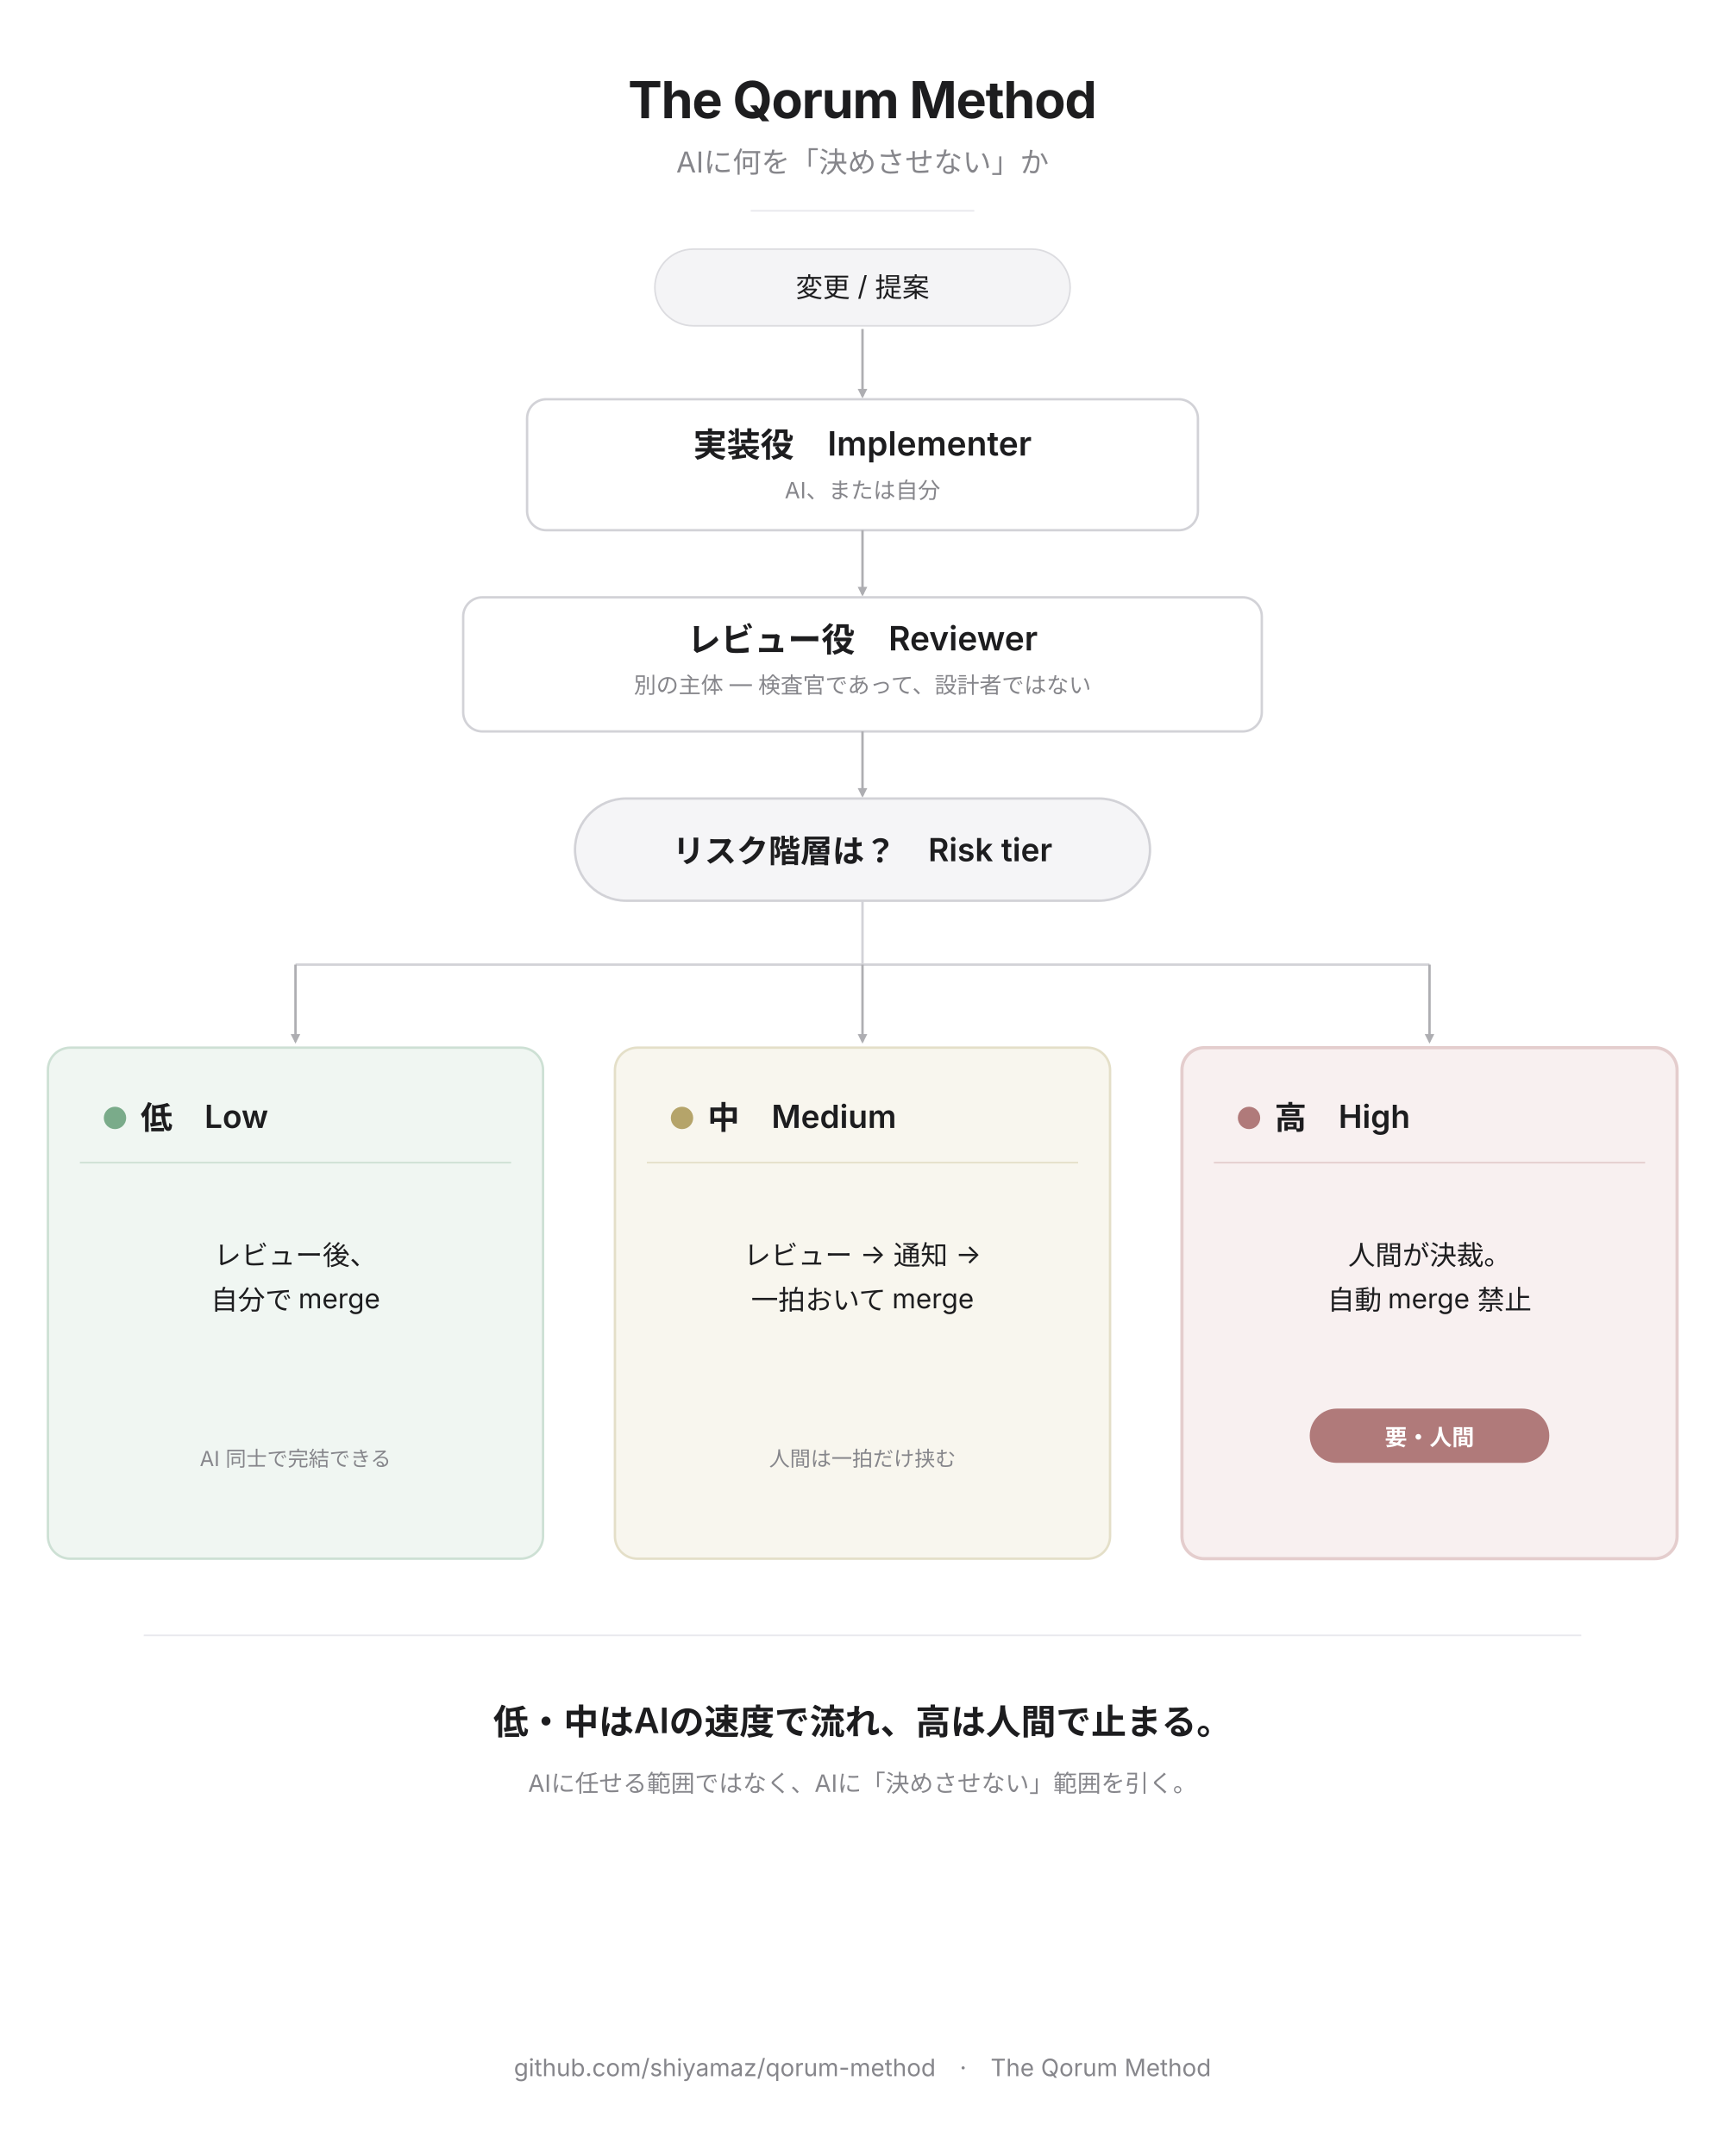
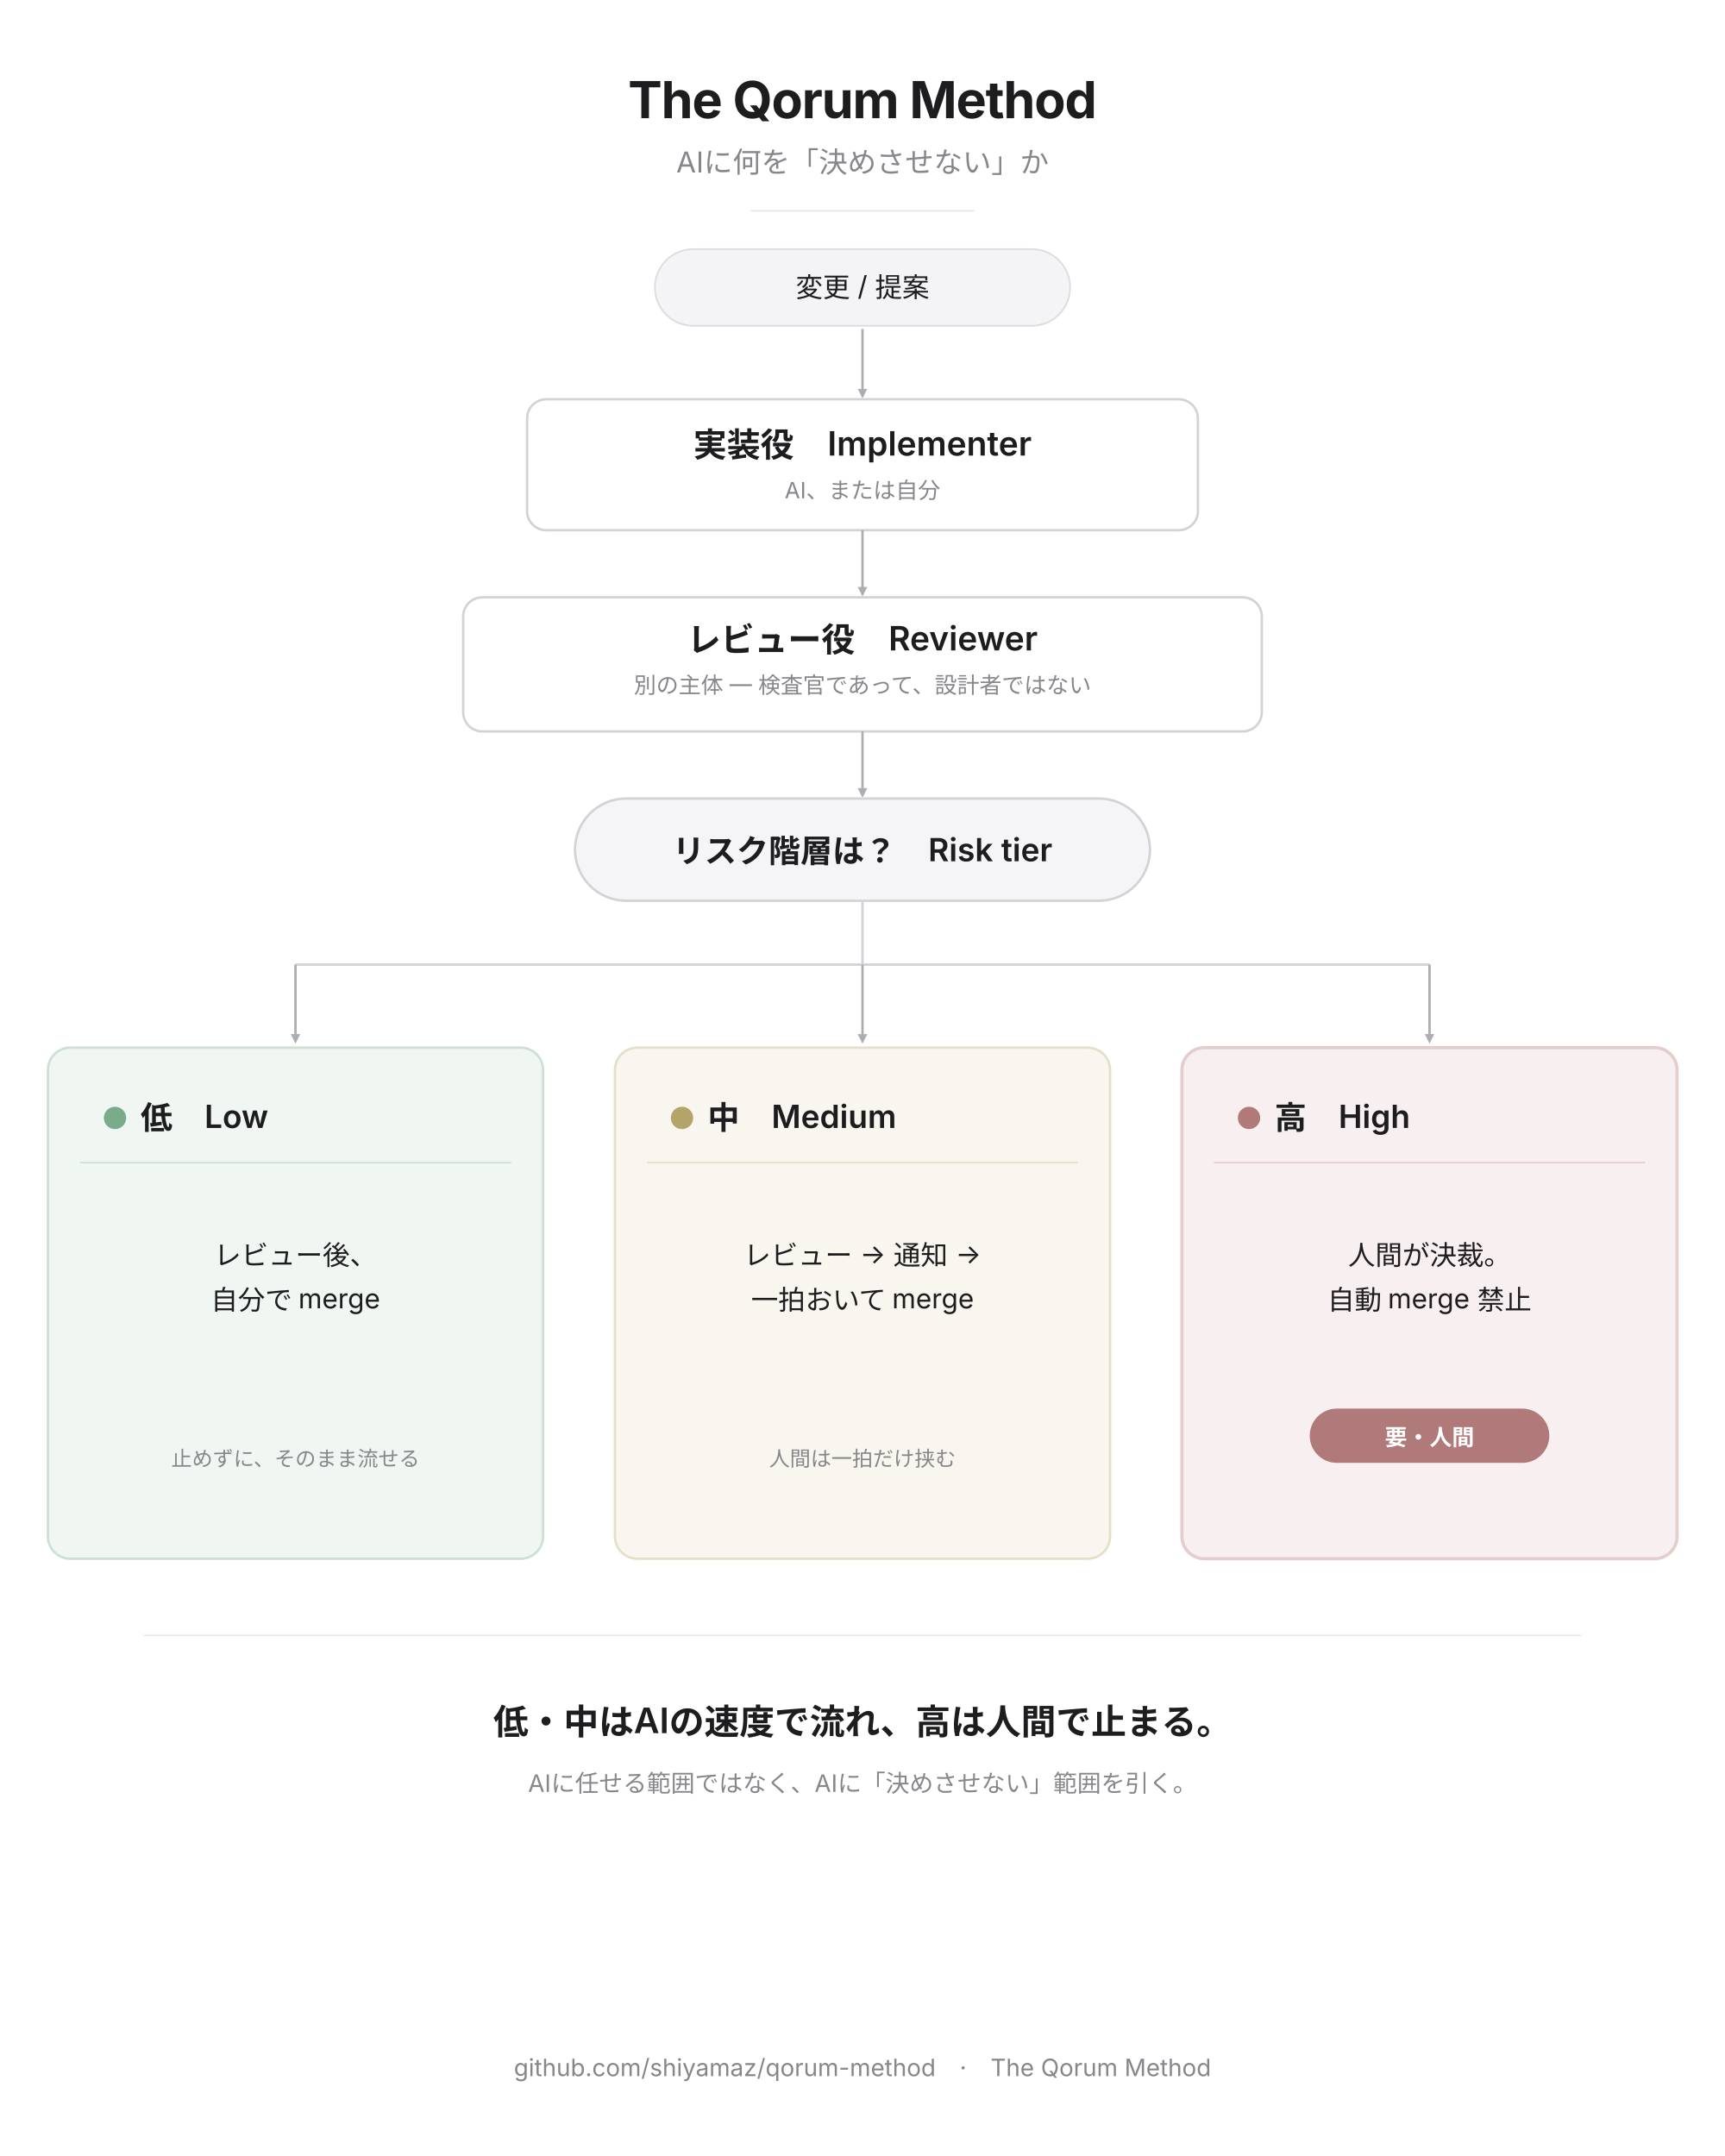
<svg xmlns="http://www.w3.org/2000/svg" viewBox="0 0 1080 1350" role="img" aria-labelledby="ttl desc">
  <style>text{font-family:-apple-system,"SF Pro Text","Hiragino Sans",sans-serif;}</style>
  <defs>
    <marker id="arw" markerWidth="9" markerHeight="9" refX="4.5" refY="3" orient="auto" markerUnits="userSpaceOnUse">
      <path d="M0,0 L6,3 L0,6 Z" fill="#aeaeb2" />
    </marker>
  </defs>
  <rect width="1080" height="1350" fill="#ffffff" />
  <text x="540" y="74" text-anchor="middle" font-size="32" font-weight="700" fill="#1d1d1f" letter-spacing="-0.6">The Qorum Method</text>
  <text x="540" y="108" text-anchor="middle" font-size="18" fill="#86868b">AIに何を「決めさせない」か</text>
  <line x1="470" y1="132" x2="610" y2="132" stroke="#e8e8ed" stroke-width="1" />
  <rect x="410" y="156" width="260" height="48" rx="24" fill="#f4f4f6" stroke="#dcdce0" stroke-width="1" />
  <text x="540" y="186" text-anchor="middle" font-size="17" fill="#1d1d1f">変更 / 提案</text>
  <line x1="540" y1="206" x2="540" y2="248" stroke="#aeaeb2" stroke-width="1.5" marker-end="url(#arw)" />
  <rect x="330" y="250" width="420" height="82" rx="12" fill="#ffffff" stroke="#d2d2d7" stroke-width="1.5" />
  <text x="540" y="286" text-anchor="middle" font-size="21" font-weight="600" fill="#1d1d1f">実装役　Implementer</text>
  <text x="540" y="312" text-anchor="middle" font-size="14" fill="#86868b">AI、または自分</text>
  <line x1="540" y1="332" x2="540" y2="372" stroke="#aeaeb2" stroke-width="1.5" marker-end="url(#arw)" />
  <rect x="290" y="374" width="500" height="84" rx="12" fill="#ffffff" stroke="#d2d2d7" stroke-width="1.5" />
  <text x="540" y="408" text-anchor="middle" font-size="21" font-weight="600" fill="#1d1d1f">レビュー役　Reviewer</text>
  <text x="540" y="434" text-anchor="middle" font-size="14" fill="#86868b">別の主体 — 検査官であって、設計者ではない</text>
  <line x1="540" y1="458" x2="540" y2="498" stroke="#aeaeb2" stroke-width="1.5" marker-end="url(#arw)" />
  <rect x="360" y="500" width="360" height="64" rx="32" fill="#f5f5f7" stroke="#d2d2d7" stroke-width="1.5" />
  <text x="540" y="540" text-anchor="middle" font-size="20" font-weight="600" fill="#1d1d1f">リスク階層は？　Risk tier</text>
  <line x1="540" y1="564" x2="540" y2="604" stroke="#d2d2d7" stroke-width="1.5" />
  <line x1="185" y1="604" x2="895" y2="604" stroke="#d2d2d7" stroke-width="1.5" />
  <line x1="185" y1="604" x2="185" y2="652" stroke="#aeaeb2" stroke-width="1.5" marker-end="url(#arw)" />
  <line x1="540" y1="604" x2="540" y2="652" stroke="#aeaeb2" stroke-width="1.5" marker-end="url(#arw)" />
  <line x1="895" y1="604" x2="895" y2="652" stroke="#aeaeb2" stroke-width="1.5" marker-end="url(#arw)" />
  <rect x="30" y="656" width="310" height="320" rx="14" fill="#f0f6f2" stroke="#cde0d4" stroke-width="1.5" />
  <circle cx="72" cy="700" r="7" fill="#7aab8a" />
  <text x="88" y="707" font-size="20" font-weight="600" fill="#1d1d1f">低　Low</text>
  <line x1="50" y1="728" x2="320" y2="728" stroke="#cde0d4" stroke-width="1" />
  <text x="185" y="792" text-anchor="middle" font-size="17" fill="#1d1d1f">レビュー後、</text>
  <text x="185" y="820" text-anchor="middle" font-size="17" fill="#1d1d1f">自分で merge</text>
-   <text x="185" y="918" text-anchor="middle" font-size="13" fill="#86868b">AI 同士で完結できる</text>
+   <text x="185" y="918" text-anchor="middle" font-size="13" fill="#86868b">止めずに、そのまま流せる</text>
  <rect x="385" y="656" width="310" height="320" rx="14" fill="#f8f6ee" stroke="#e4dfc8" stroke-width="1.5" />
  <circle cx="427" cy="700" r="7" fill="#b5a46a" />
  <text x="443" y="707" font-size="20" font-weight="600" fill="#1d1d1f">中　Medium</text>
  <line x1="405" y1="728" x2="675" y2="728" stroke="#e4dfc8" stroke-width="1" />
  <text x="540" y="792" text-anchor="middle" font-size="17" fill="#1d1d1f">レビュー → 通知 →</text>
  <text x="540" y="820" text-anchor="middle" font-size="17" fill="#1d1d1f">一拍おいて merge</text>
  <text x="540" y="918" text-anchor="middle" font-size="13" fill="#86868b">人間は一拍だけ挟む</text>
  <rect x="740" y="656" width="310" height="320" rx="14" fill="#f8f0f0" stroke="#e4cdcd" stroke-width="2" />
  <circle cx="782" cy="700" r="7" fill="#b07a7a" />
  <text x="798" y="707" font-size="20" font-weight="600" fill="#1d1d1f">高　High</text>
  <line x1="760" y1="728" x2="1030" y2="728" stroke="#e4cdcd" stroke-width="1" />
  <text x="895" y="792" text-anchor="middle" font-size="17" fill="#1d1d1f">人間が決裁。</text>
  <text x="895" y="820" text-anchor="middle" font-size="17" fill="#1d1d1f">自動 merge 禁止</text>
  <rect x="820" y="882" width="150" height="34" rx="17" fill="#b07a7a" />
  <text x="895" y="905" text-anchor="middle" font-size="14" font-weight="600" fill="#ffffff">要・人間</text>
  <line x1="90" y1="1024" x2="990" y2="1024" stroke="#e8e8ed" stroke-width="1" />
  <text x="540" y="1086" text-anchor="middle" font-size="22" font-weight="600" fill="#1d1d1f">低・中はAIの速度で流れ、高は人間で止まる。</text>
  <text x="540" y="1122" text-anchor="middle" font-size="15" fill="#86868b">AIに任せる範囲ではなく、AIに「決めさせない」範囲を引く。</text>
  <text x="540" y="1300" text-anchor="middle" font-size="15" fill="#86868b">github.com/shiyamaz/qorum-method　·　The Qorum Method</text>
</svg>
